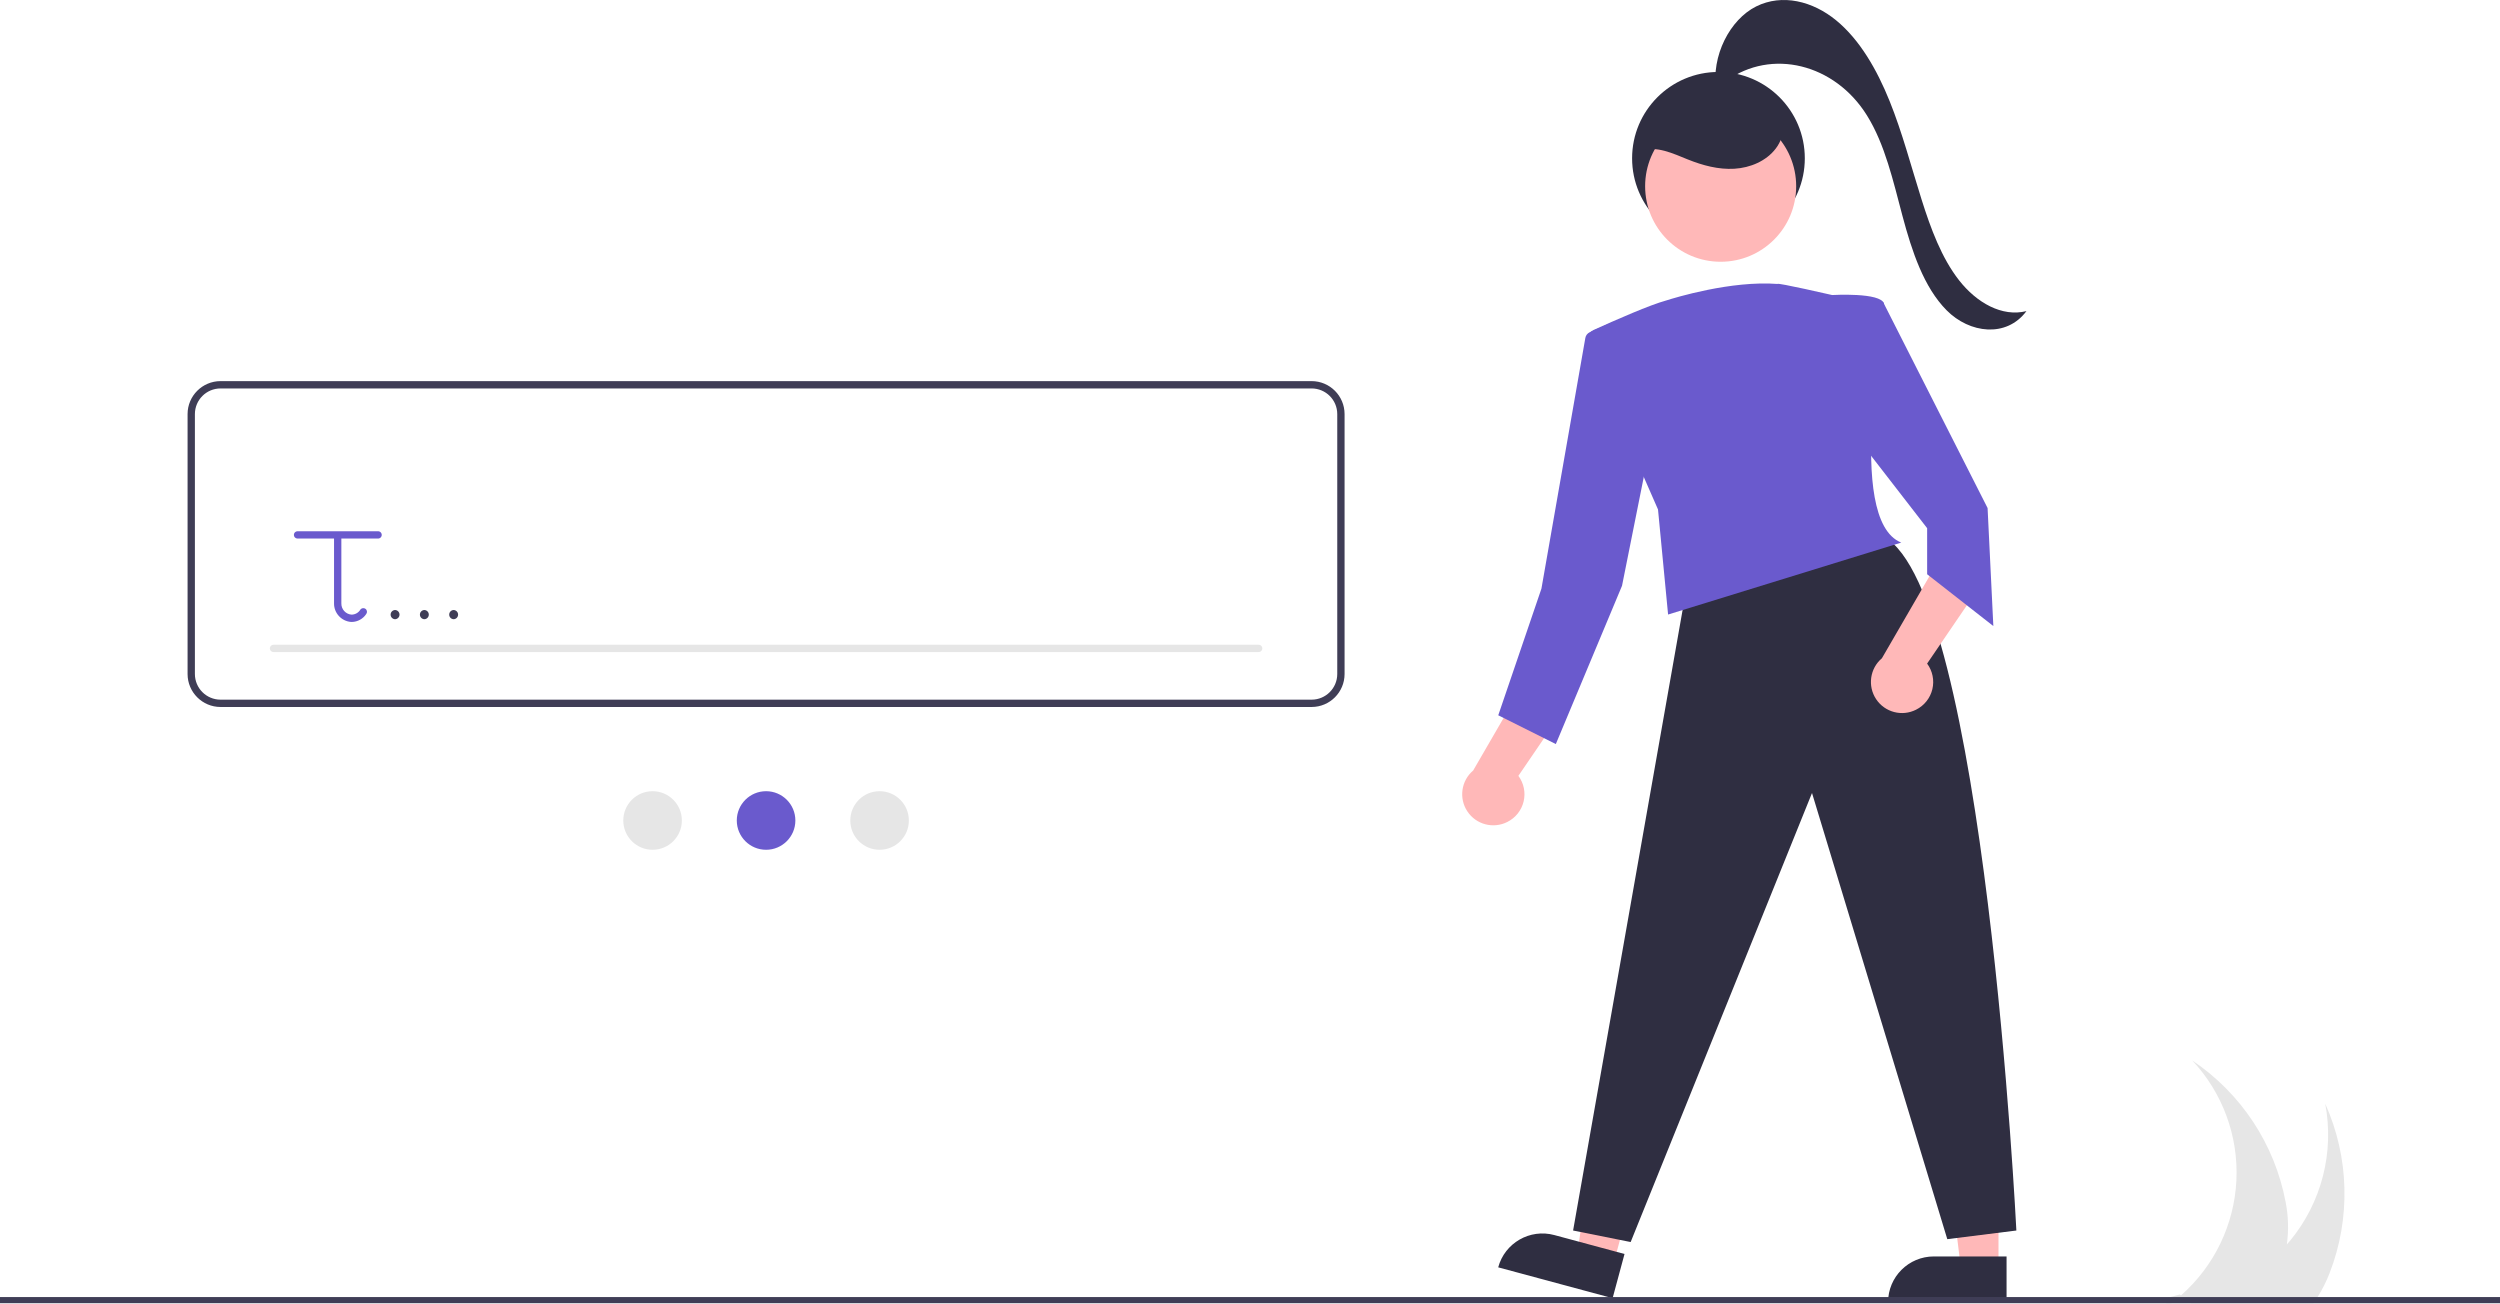
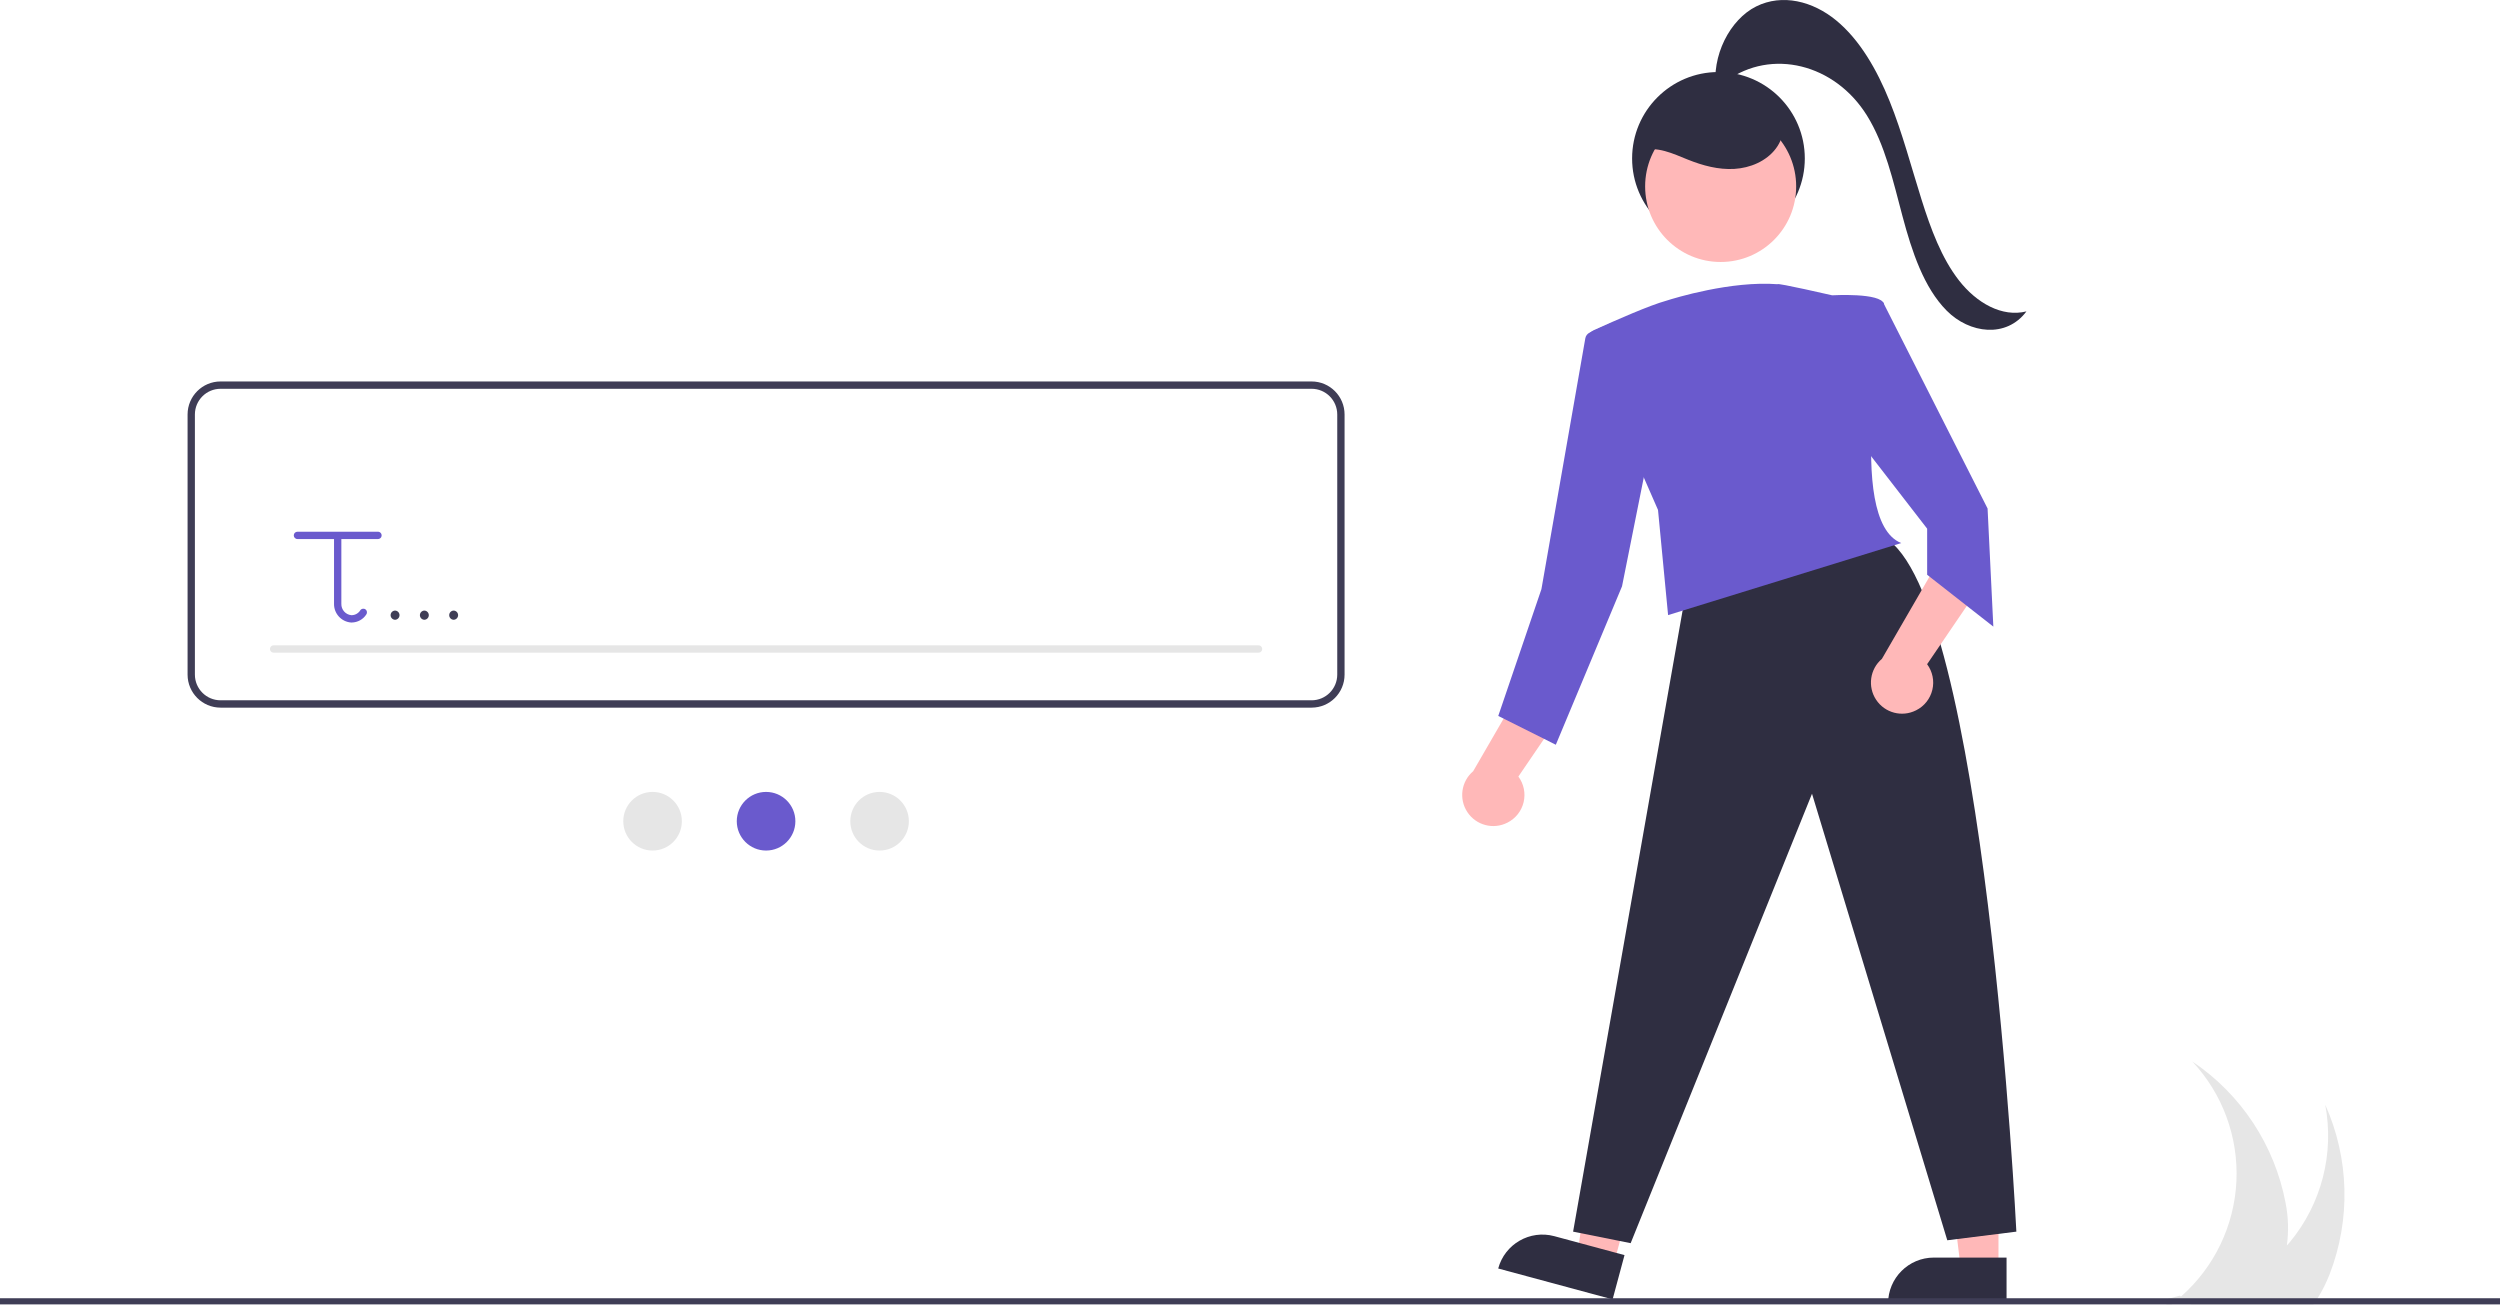
- <svg xmlns="http://www.w3.org/2000/svg" data-name="Layer 1" width="813" height="423.804" viewBox="0 0 813 423.804">
-   <path d="M951.08,652.122a45.628,45.628,0,0,1-3.9,7.78c-.43.68-.88,1.35-1.36,2H905.98c-.28-.21-.55-.43-.83-.64-1.4-.11-2.79-.25-4.15-.4.14-.12.29-.24.43-.36-.72.06-1.44.12-2.16.15.57.07,1.15.14,1.73.21-.43.35-.87.7-1.32,1.04h-1.74l1.17-1.25c-.93.03-1.85.05-2.78.03l2.91-.78,3.14-.84c.12.1.25.2.37.3a53.22,53.22,0,0,0,3.68-76.39,71.338,71.338,0,0,1,30.35,46.01,41.557,41.557,0,0,1,.4,13.8c.35-.39.7-.78,1.04-1.18A54.16,54.16,0,0,0,949.66,597.012,71.381,71.381,0,0,1,951.08,652.122Z" transform="translate(-193.5 -238.0979)" fill="#e6e6e6" />
-   <circle cx="558.842" cy="51.483" r="28.082" fill="#2f2e41" />
-   <polygon points="649.907 412.099 637.647 412.098 631.814 364.81 649.909 364.811 649.907 412.099" fill="#ffb8b8" />
-   <path d="M628.89,408.595h23.644a0,0,0,0,1,0,0V423.482a0,0,0,0,1,0,0H614.003a0,0,0,0,1,0,0v0A14.887,14.887,0,0,1,628.89,408.595Z" fill="#2f2e41" />
-   <polygon points="524.845 410.494 513.008 407.302 519.685 360.126 537.155 364.837 524.845 410.494" fill="#ffb8b8" />
-   <path d="M696.876,640.622H720.52a0,0,0,0,1,0,0v14.887a0,0,0,0,1,0,0H681.989a0,0,0,0,1,0,0v0A14.887,14.887,0,0,1,696.876,640.622Z" transform="translate(-0.611 -398.3092) rotate(15.08956)" fill="#2f2e41" />
-   <path d="M741.577,431.394,705.071,638.263l18.721,3.744,58.972-146.025,43.995,145.089,22.465-2.808s-10.297-207.805-43.059-225.59Z" transform="translate(-193.5 -238.0979)" fill="#2f2e41" />
-   <path d="M683.682,505.397a10.056,10.056,0,0,0,3.596-14.994l20.133-29.523-18.567-.288-16.272,28.08a10.11,10.11,0,0,0,11.111,16.726Z" transform="translate(-193.5 -238.0979)" fill="#ffb8b8" />
-   <path d="M816.602,468.891a10.056,10.056,0,0,0,3.596-14.994l20.133-29.523-18.567-.288-16.272,28.08a10.11,10.11,0,0,0,11.111,16.726Z" transform="translate(-193.5 -238.0979)" fill="#ffb8b8" />
-   <circle cx="559.557" cy="60.564" r="24.561" fill="#ffb8b8" />
-   <path d="M806.165,336.852c-.936-3.744-16.849-2.808-16.849-2.808s-17.919-4.119-17.749-3.604c-15.1-1.162-33.519,4.507-36.202,5.366-5.489,1.514-15.975,6.146-23.538,9.553a4.381,4.381,0,0,0-2.211,5.755l23.068,52.666,3.276,34.166,75.821-23.401C793.06,407.056,807.101,340.596,806.165,336.852Z" transform="translate(-193.5 -238.0979)" fill="#6a5acd" />
-   <polygon points="606.113 99.69 612.336 98.127 646.363 165.214 648.235 203.593 626.706 186.744 626.706 171.767 604.241 142.749 606.113 99.69" fill="#6a5acd" />
-   <path d="M717.708,342.936l-7.206,3.202a2.503,2.503,0,0,0-1.449,1.856L694.774,429.522l-14.041,41.187,18.721,9.361,21.529-51.483,7.488-37.442Z" transform="translate(-193.5 -238.0979)" fill="#6a5acd" />
-   <path d="M727.3,287.083c4.985-1.637,10.244.929,15.113,2.883,4.799,1.925,9.927,3.313,15.089,3.009s10.383-2.483,13.504-6.606,3.67-10.302.581-14.449c-2.034-2.73-5.279-4.287-8.528-5.302-6.943-2.167-14.713-2.242-21.313.815s-11.775,9.516-12.318,16.769" transform="translate(-193.5 -238.0979)" fill="#2f2e41" />
-   <path d="M751.594,267.519c-1.674-11.336,4.535-23.106,13.01-27.328s18.418-1.731,26.053,4.556,13.2,15.949,17.343,26.22,7.011,21.271,10.386,31.983c2.998,9.513,6.516,19.032,12.21,26.308s13.972,12.01,21.905,10.011c-6.517,8.763-18.507,7.245-25.945-.25s-11.305-19.21-14.349-30.614-5.692-23.335-11.58-32.785c-10.475-16.811-31.031-21.862-45.711-11.231" transform="translate(-193.5 -238.0979)" fill="#2f2e41" />
-   <rect y="421.804" width="813" height="2" fill="#3f3d56" />
-   <path d="M620.04,468.01H265.216A10.728,10.728,0,0,1,254.5,457.294V372.755a10.728,10.728,0,0,1,10.716-10.716H620.04a10.728,10.728,0,0,1,10.716,10.716v84.539A10.728,10.728,0,0,1,620.04,468.01ZM265.216,364.42a8.345,8.345,0,0,0-8.335,8.335v84.539a8.345,8.345,0,0,0,8.335,8.335H620.04a8.345,8.345,0,0,0,8.335-8.335V372.755a8.345,8.345,0,0,0-8.335-8.335Z" transform="translate(-193.5 -238.0979)" fill="#3f3d56" />
-   <path d="M602.775,450.15h-320.294a1.191,1.191,0,1,1,0-2.381h320.294a1.191,1.191,0,1,1,0,2.381Z" transform="translate(-193.5 -238.0979)" fill="#e6e6e6" />
-   <path d="M316.416,410.857h-26.195a1.191,1.191,0,0,0,0,2.381h11.907v21.054a5.996,5.996,0,0,0,5.543,6.062c.074.003.151.005.229.005a5.762,5.762,0,0,0,4.706-2.593,1.19,1.19,0,0,0-1.905-1.428,3.379,3.379,0,0,1-2.93,1.637,3.595,3.595,0,0,1-3.262-3.683V413.238h11.907a1.191,1.191,0,1,0,0-2.381Z" transform="translate(-193.5 -238.0979)" fill="#6a5acd" />
-   <circle cx="212.217" cy="266.823" r="9.525" fill="#e6e6e6" />
-   <circle cx="249.128" cy="266.823" r="9.525" fill="#6a5acd" />
-   <circle cx="286.039" cy="266.823" r="9.525" fill="#e6e6e6" />
-   <path d="M321.975,439.471a1.501,1.501,0,0,0,0-3,1.501,1.501,0,0,0,0,3Z" transform="translate(-193.5 -238.0979)" fill="#3f3d56" />
-   <path d="M331.501,439.471a1.501,1.501,0,0,0,0-3,1.501,1.501,0,0,0,0,3Z" transform="translate(-193.5 -238.0979)" fill="#3f3d56" />
-   <path d="M341.026,439.471a1.501,1.501,0,0,0,0-3,1.501,1.501,0,0,0,0,3Z" transform="translate(-193.5 -238.0979)" fill="#3f3d56" />
+ <svg xmlns="http://www.w3.org/2000/svg" width="500px" height="px" viewBox="0 0 500 261" version="1.1">
+   <g id="surface1">
+     <path style=" stroke:none;fill-rule:nonzero;fill:rgb(90.196%,90.196%,90.196%);fill-opacity:1;" d="M 465.918 254.859 C 465.27 256.527 464.469 258.133 463.52 259.648 C 463.254 260.066 462.977 260.48 462.68 260.879 L 438.18 260.879 C 438.008 260.75 437.84 260.613 437.668 260.484 C 436.809 260.418 435.953 260.332 435.117 260.238 C 435.203 260.164 435.297 260.09 435.383 260.02 C 434.938 260.055 434.496 260.09 434.055 260.109 C 434.402 260.152 434.762 260.195 435.117 260.238 C 434.852 260.453 434.582 260.672 434.305 260.879 L 433.234 260.879 L 433.953 260.109 C 433.383 260.129 432.816 260.141 432.246 260.129 L 434.035 259.648 L 435.965 259.133 C 436.039 259.191 436.121 259.254 436.191 259.316 C 442.852 253.457 446.852 245.148 447.281 236.285 C 447.707 227.422 444.523 218.766 438.457 212.293 C 448.219 218.848 454.941 229.051 457.121 240.613 C 457.676 243.414 457.758 246.285 457.367 249.109 C 457.582 248.871 457.797 248.629 458.008 248.383 C 464.312 240.738 466.895 230.676 465.043 220.934 C 469.859 231.672 470.176 243.891 465.918 254.859 Z M 465.918 254.859 " />
+     <path style=" stroke:none;fill-rule:nonzero;fill:rgb(18.431%,18.039%,25.49%);fill-opacity:1;" d="M 360.961 31.691 C 360.961 41.238 353.23 48.977 343.691 48.977 C 334.152 48.977 326.422 41.238 326.422 31.691 C 326.422 22.145 334.152 14.406 343.691 14.406 C 353.23 14.406 360.961 22.145 360.961 31.691 Z M 360.961 31.691 " />
+     <path style=" stroke:none;fill-rule:nonzero;fill:rgb(100%,72.157%,72.157%);fill-opacity:1;" d="M 399.695 253.676 L 392.156 253.672 L 388.57 224.566 L 399.699 224.566 Z M 399.695 253.676 " />
+     <path style=" stroke:none;fill-rule:nonzero;fill:rgb(18.431%,18.039%,25.49%);fill-opacity:1;" d="M 386.77 251.516 L 401.312 251.516 L 401.312 260.68 L 377.617 260.68 C 377.617 255.621 381.715 251.516 386.77 251.516 Z M 386.77 251.516 " />
+     <path style=" stroke:none;fill-rule:nonzero;fill:rgb(100%,72.157%,72.157%);fill-opacity:1;" d="M 322.781 252.688 L 315.504 250.723 L 319.609 221.68 L 330.355 224.582 Z M 322.781 252.688 " />
+     <path style=" stroke:none;fill-rule:nonzero;fill:rgb(18.431%,18.039%,25.49%);fill-opacity:1;" d="M 310.863 247.234 L 324.902 251.023 L 322.52 259.875 L 299.641 253.699 C 300.957 248.812 305.98 245.918 310.863 247.234 Z M 310.863 247.234 " />
+     <path style=" stroke:none;fill-rule:nonzero;fill:rgb(18.431%,18.039%,25.49%);fill-opacity:1;" d="M 337.07 118.988 L 314.621 246.328 L 326.133 248.633 L 362.402 158.746 L 389.457 248.055 L 403.273 246.328 C 403.273 246.328 396.941 118.41 376.793 107.461 Z M 337.07 118.988 " />
+     <path style=" stroke:none;fill-rule:nonzero;fill:rgb(100%,72.157%,72.157%);fill-opacity:1;" d="M 301.465 164.539 C 303.102 163.723 304.297 162.223 304.723 160.441 C 305.148 158.66 304.766 156.781 303.676 155.309 L 316.059 137.137 L 304.641 136.961 L 294.633 154.246 C 292.23 156.285 291.734 159.805 293.48 162.43 C 295.223 165.059 298.652 165.965 301.465 164.539 Z M 301.465 164.539 " />
+     <path style=" stroke:none;fill-rule:nonzero;fill:rgb(100%,72.157%,72.157%);fill-opacity:1;" d="M 383.211 142.066 C 384.852 141.254 386.043 139.75 386.469 137.969 C 386.898 136.188 386.512 134.309 385.422 132.84 L 397.805 114.664 L 386.387 114.488 L 376.379 131.773 C 373.977 133.816 373.484 137.332 375.227 139.957 C 376.969 142.586 380.398 143.492 383.211 142.066 Z M 383.211 142.066 " />
+     <path style=" stroke:none;fill-rule:nonzero;fill:rgb(100%,72.157%,72.157%);fill-opacity:1;" d="M 359.234 37.281 C 359.234 45.633 352.473 52.398 344.129 52.398 C 335.789 52.398 329.027 45.633 329.027 37.281 C 329.027 28.93 335.789 22.16 344.129 22.16 C 352.473 22.16 359.234 28.93 359.234 37.281 Z M 359.234 37.281 " />
+     <path style=" stroke:none;fill-rule:nonzero;fill:rgb(41.569%,35.294%,80.392%);fill-opacity:1;" d="M 376.793 60.789 C 376.219 58.484 366.43 59.062 366.43 59.062 C 366.43 59.062 355.41 56.523 355.516 56.844 C 346.227 56.125 334.898 59.617 333.25 60.145 C 329.875 61.078 323.426 63.93 318.773 66.027 C 317.426 66.633 316.82 68.215 317.414 69.57 L 331.602 101.988 L 333.617 123.02 L 380.246 108.613 C 368.734 104.004 377.367 63.094 376.793 60.789 Z M 376.793 60.789 " />
+     <path style=" stroke:none;fill-rule:nonzero;fill:rgb(41.569%,35.294%,80.392%);fill-opacity:1;" d="M 372.762 61.367 L 376.59 60.402 L 397.516 101.699 L 398.668 125.324 L 385.43 114.953 L 385.43 105.734 L 371.613 87.871 Z M 372.762 61.367 " />
+     <path style=" stroke:none;fill-rule:nonzero;fill:rgb(41.569%,35.294%,80.392%);fill-opacity:1;" d="M 322.391 64.535 L 317.961 66.508 C 317.492 66.715 317.156 67.145 317.066 67.648 L 308.285 117.832 L 299.652 143.188 L 311.164 148.949 L 324.406 117.258 L 329.012 94.211 Z M 322.391 64.535 " />
+     <path style=" stroke:none;fill-rule:nonzero;fill:rgb(18.431%,18.039%,25.49%);fill-opacity:1;" d="M 328.289 30.152 C 331.355 29.145 334.59 30.727 337.586 31.93 C 340.535 33.113 343.691 33.969 346.863 33.781 C 350.039 33.594 353.25 32.254 355.168 29.715 C 357.09 27.176 357.426 23.371 355.527 20.82 C 354.277 19.141 352.281 18.18 350.281 17.555 C 346.012 16.223 341.234 16.176 337.176 18.059 C 333.117 19.941 329.934 23.914 329.598 28.379 " />
+     <path style=" stroke:none;fill-rule:nonzero;fill:rgb(18.431%,18.039%,25.49%);fill-opacity:1;" d="M 343.23 18.109 C 342.203 11.133 346.02 3.887 351.234 1.289 C 356.445 -1.309 362.559 0.223 367.254 4.094 C 371.949 7.965 375.375 13.91 377.922 20.234 C 380.469 26.555 382.234 33.328 384.309 39.922 C 386.152 45.777 388.316 51.637 391.816 56.113 C 395.32 60.594 400.41 63.508 405.289 62.277 C 401.281 67.672 393.906 66.738 389.332 62.125 C 384.758 57.508 382.379 50.297 380.508 43.277 C 378.637 36.258 377.008 28.914 373.387 23.098 C 366.945 12.75 354.301 9.641 345.273 16.184 " />
+     <path style=" stroke:none;fill-rule:nonzero;fill:rgb(24.706%,23.922%,33.725%);fill-opacity:1;" d="M 0 259.648 L 500 259.648 L 500 260.879 L 0 260.879 Z M 0 259.648 " />
+     <path style=" stroke:none;fill-rule:nonzero;fill:rgb(24.706%,23.922%,33.725%);fill-opacity:1;" d="M 262.324 141.527 L 44.105 141.527 C 40.469 141.523 37.52 138.57 37.516 134.93 L 37.516 82.891 C 37.52 79.25 40.469 76.297 44.105 76.293 L 262.324 76.293 C 265.965 76.297 268.91 79.25 268.914 82.891 L 268.914 134.93 C 268.91 138.57 265.965 141.523 262.324 141.527 Z M 44.105 77.758 C 41.277 77.762 38.984 80.059 38.98 82.891 L 38.98 134.93 C 38.984 137.762 41.277 140.055 44.105 140.059 L 262.324 140.059 C 265.152 140.055 267.445 137.762 267.449 134.93 L 267.449 82.891 C 267.445 80.059 265.152 77.762 262.324 77.758 Z M 44.105 77.758 " />
+     <path style=" stroke:none;fill-rule:nonzero;fill:rgb(90.196%,90.196%,90.196%);fill-opacity:1;" d="M 251.707 130.531 L 54.723 130.531 C 54.461 130.531 54.219 130.395 54.09 130.164 C 53.957 129.938 53.957 129.66 54.09 129.434 C 54.219 129.203 54.461 129.066 54.723 129.066 L 251.707 129.066 C 251.969 129.066 252.211 129.203 252.344 129.434 C 252.473 129.66 252.473 129.938 252.344 130.164 C 252.211 130.395 251.969 130.531 251.707 130.531 Z M 251.707 130.531 " />
+     <path style=" stroke:none;fill-rule:nonzero;fill:rgb(41.569%,35.294%,80.392%);fill-opacity:1;" d="M 75.594 106.344 L 59.484 106.344 C 59.082 106.348 58.754 106.672 58.754 107.078 C 58.754 107.48 59.082 107.809 59.484 107.809 L 66.805 107.809 L 66.805 120.77 C 66.781 122.719 68.273 124.355 70.215 124.504 C 70.262 124.504 70.309 124.504 70.355 124.504 C 71.523 124.484 72.609 123.887 73.25 122.91 C 73.492 122.586 73.426 122.125 73.102 121.883 C 72.781 121.641 72.32 121.707 72.078 122.031 C 71.699 122.66 71.016 123.047 70.277 123.039 C 69.117 122.93 68.238 121.938 68.27 120.77 L 68.27 107.809 L 75.594 107.809 C 75.855 107.812 76.098 107.672 76.23 107.445 C 76.359 107.219 76.359 106.938 76.23 106.711 C 76.098 106.484 75.855 106.344 75.594 106.344 Z M 75.594 106.344 " />
+     <path style=" stroke:none;fill-rule:nonzero;fill:rgb(90.196%,90.196%,90.196%);fill-opacity:1;" d="M 136.371 164.246 C 136.371 167.484 133.75 170.109 130.516 170.109 C 127.277 170.109 124.656 167.484 124.656 164.246 C 124.656 161.008 127.277 158.383 130.516 158.383 C 133.75 158.383 136.371 161.008 136.371 164.246 Z M 136.371 164.246 " />
+     <path style=" stroke:none;fill-rule:nonzero;fill:rgb(41.569%,35.294%,80.392%);fill-opacity:1;" d="M 159.074 164.246 C 159.074 167.484 156.449 170.109 153.215 170.109 C 149.98 170.109 147.355 167.484 147.355 164.246 C 147.355 161.008 149.98 158.383 153.215 158.383 C 156.449 158.383 159.074 161.008 159.074 164.246 Z M 159.074 164.246 " />
+     <path style=" stroke:none;fill-rule:nonzero;fill:rgb(90.196%,90.196%,90.196%);fill-opacity:1;" d="M 181.773 164.246 C 181.773 167.484 179.152 170.109 175.914 170.109 C 172.68 170.109 170.059 167.484 170.059 164.246 C 170.059 161.008 172.68 158.383 175.914 158.383 C 179.152 158.383 181.773 161.008 181.773 164.246 Z M 181.773 164.246 " />
+     <path style=" stroke:none;fill-rule:nonzero;fill:rgb(24.706%,23.922%,33.725%);fill-opacity:1;" d="M 79.012 123.957 C 79.512 123.941 79.902 123.531 79.902 123.035 C 79.902 122.539 79.512 122.129 79.012 122.113 C 78.516 122.129 78.121 122.539 78.121 123.035 C 78.121 123.531 78.516 123.941 79.012 123.957 Z M 79.012 123.957 " />
+     <path style=" stroke:none;fill-rule:nonzero;fill:rgb(24.706%,23.922%,33.725%);fill-opacity:1;" d="M 84.871 123.957 C 85.367 123.941 85.762 123.531 85.762 123.035 C 85.762 122.539 85.367 122.129 84.871 122.113 C 84.375 122.129 83.98 122.539 83.98 123.035 C 83.98 123.531 84.375 123.941 84.871 123.957 Z M 84.871 123.957 " />
+     <path style=" stroke:none;fill-rule:nonzero;fill:rgb(24.706%,23.922%,33.725%);fill-opacity:1;" d="M 90.73 123.957 C 91.227 123.941 91.621 123.531 91.621 123.035 C 91.621 122.539 91.227 122.129 90.73 122.113 C 90.234 122.129 89.84 122.539 89.84 123.035 C 89.84 123.531 90.234 123.941 90.73 123.957 Z M 90.73 123.957 " />
+   </g>
</svg>
